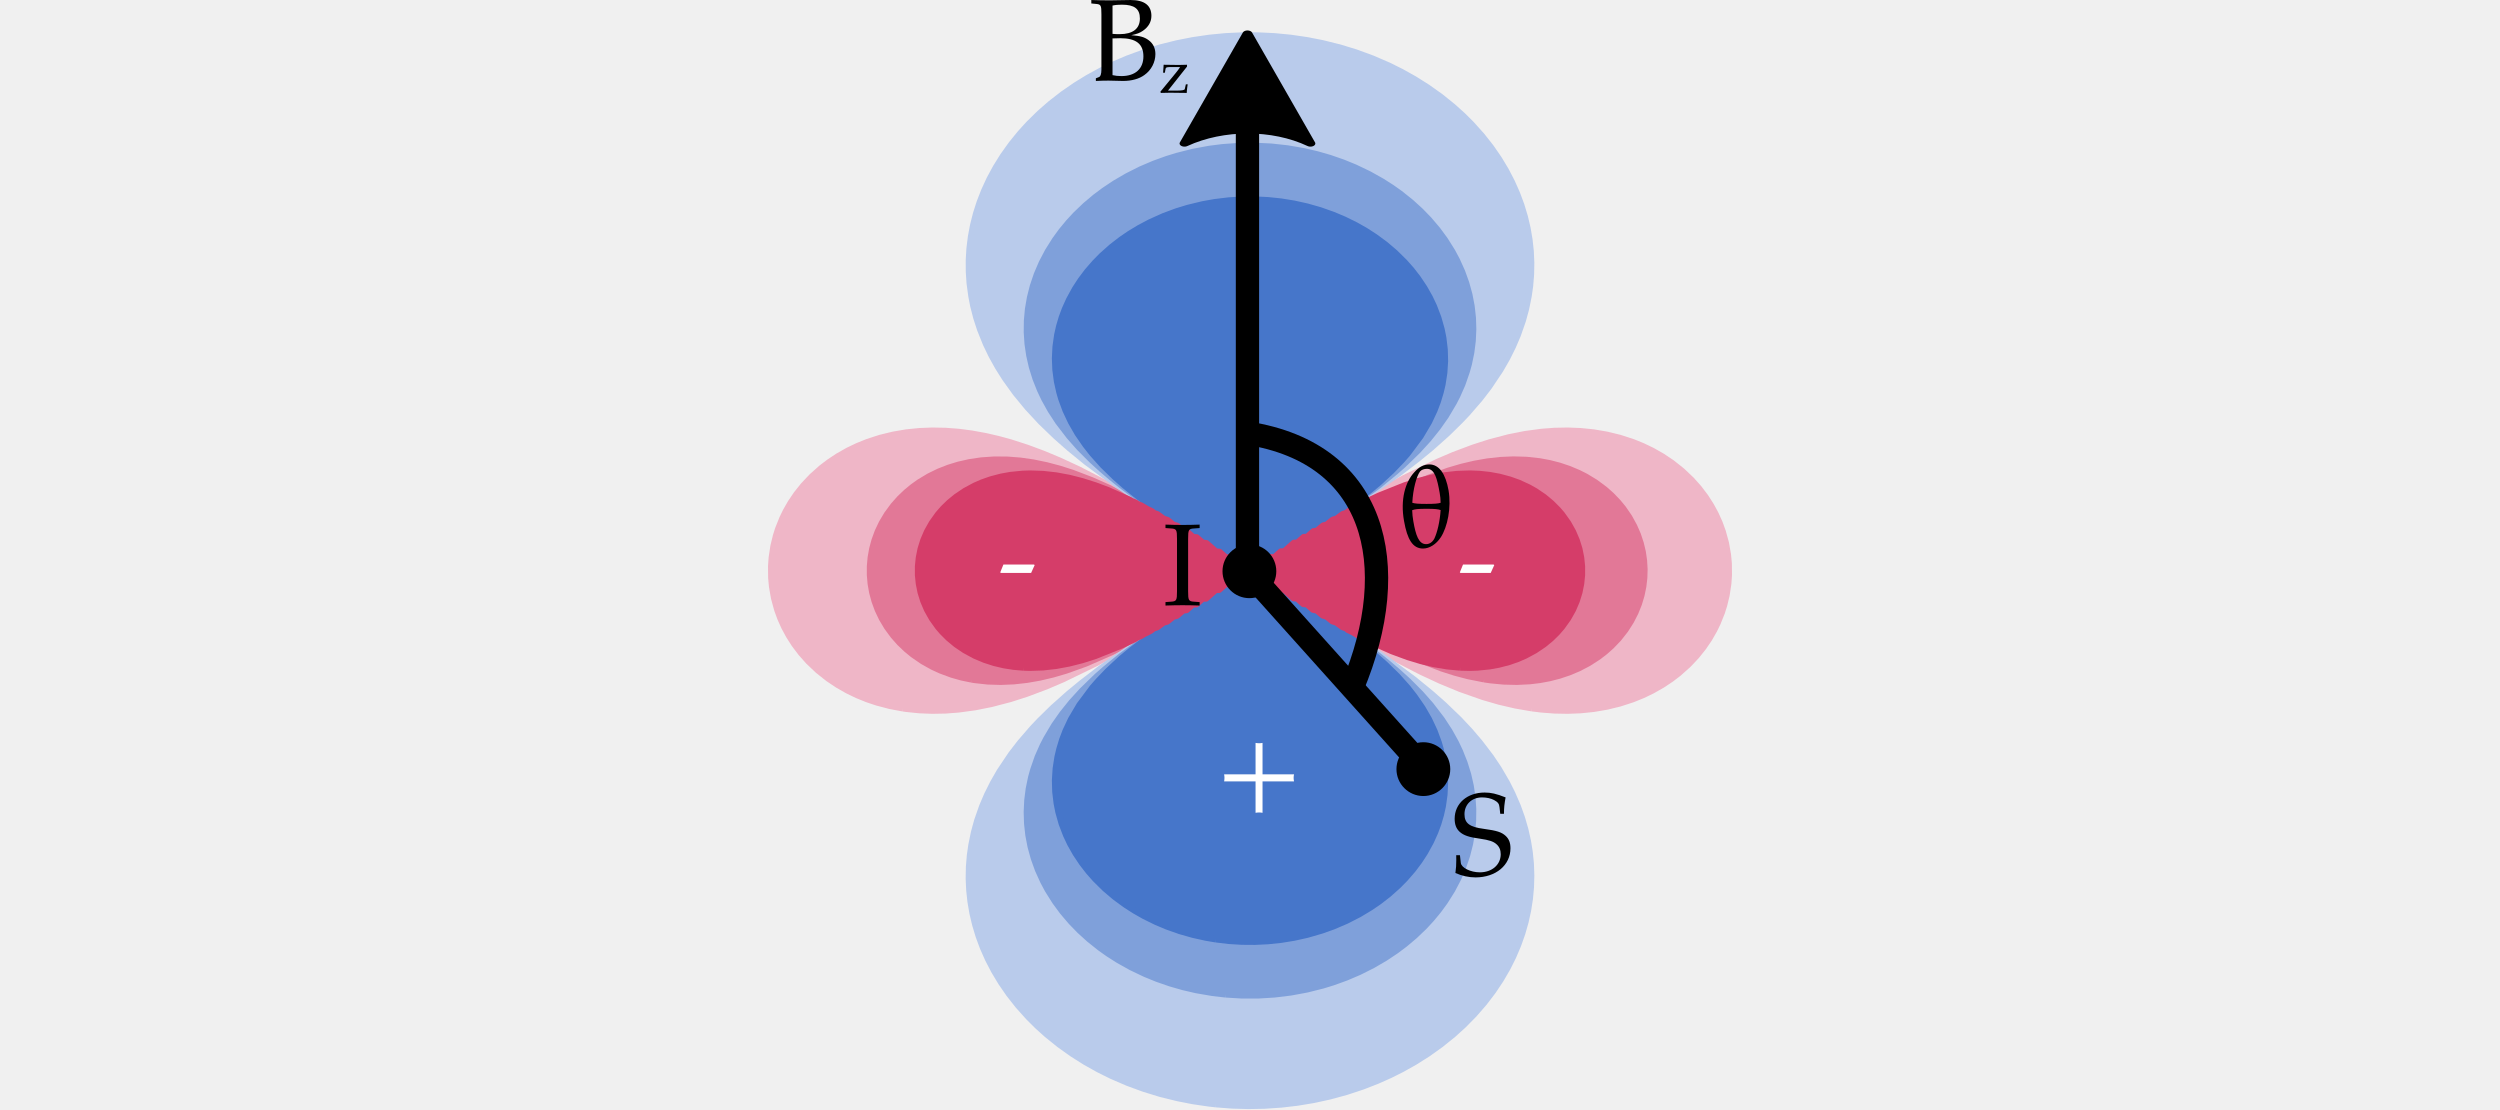
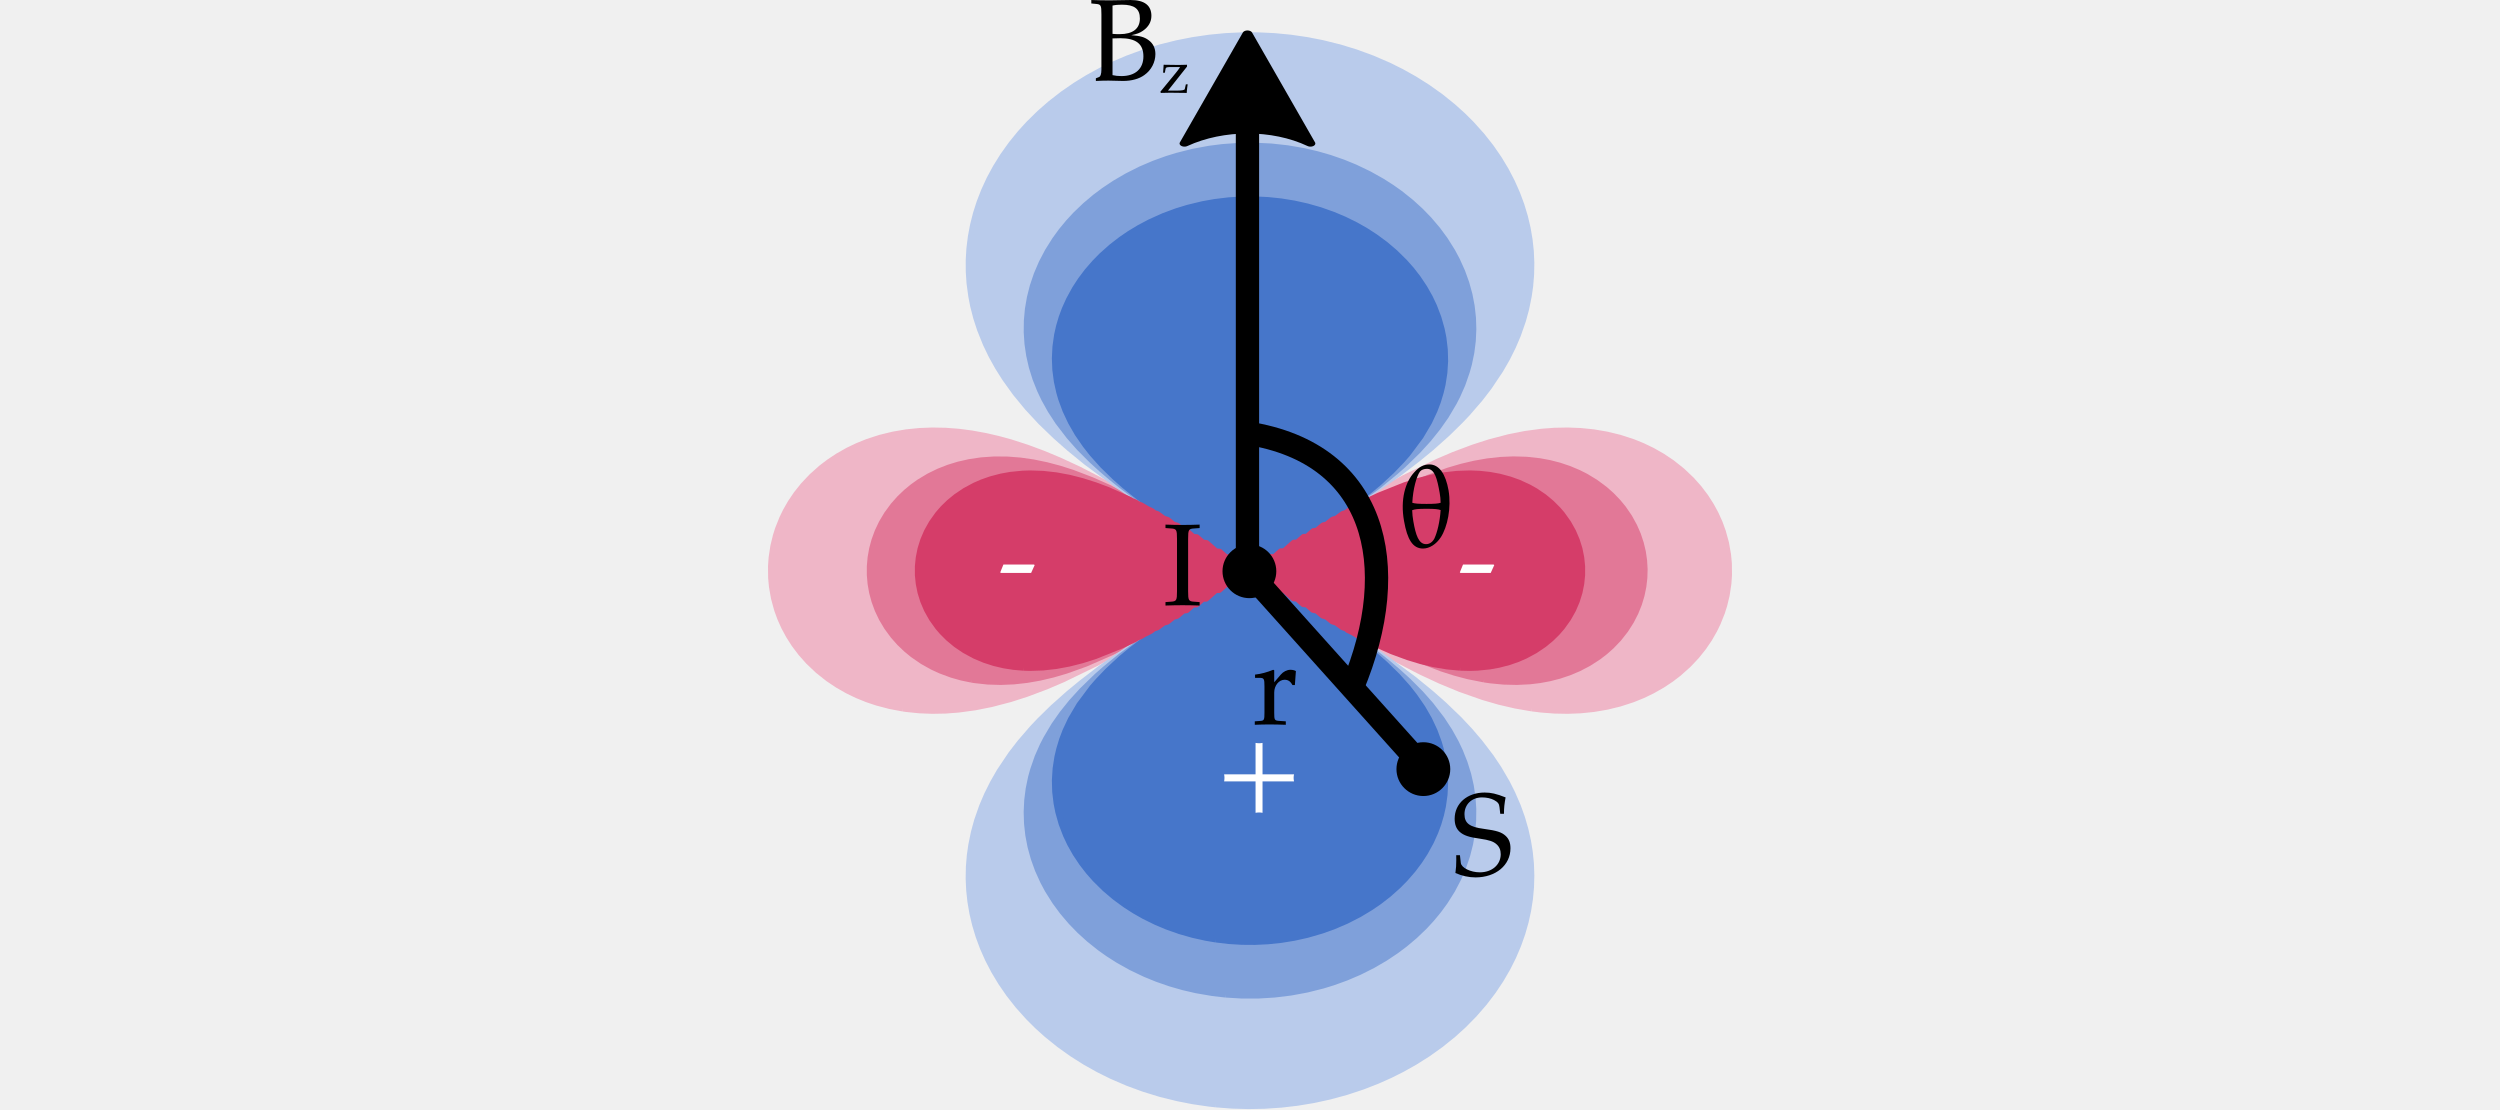
<svg xmlns="http://www.w3.org/2000/svg" width="162.761mm" height="72.206mm" viewBox="0 0 576.711 255.849" id="svg9015" version="1.1">
  <defs id="defs9017">
    <clipPath id="p2e5fde638b-9">
      <rect height="316.8" width="357.12" x="72" y="39.6" id="rect528-0" />
    </clipPath>
    <clipPath id="clipPath8932">
      <rect height="316.8" width="357.12" x="72" y="39.6" id="rect8934" />
    </clipPath>
    <clipPath id="clipPath8936">
      <rect height="316.8" width="357.12" x="72" y="39.6" id="rect8938" />
    </clipPath>
    <clipPath id="clipPath8940">
      <rect height="316.8" width="357.12" x="72" y="39.6" id="rect8942" />
    </clipPath>
    <clipPath id="clipPath8944">
      <rect height="316.8" width="357.12" x="72" y="39.6" id="rect8946" />
    </clipPath>
    <clipPath id="clipPath8948">
      <rect height="316.8" width="357.12" x="72" y="39.6" id="rect8950" />
    </clipPath>
    <clipPath id="clipPath8952">
      <rect height="316.8" width="357.12" x="72" y="39.6" id="rect8954" />
    </clipPath>
    <clipPath id="clipPath8956">
      <rect height="316.8" width="357.12" x="72" y="39.6" id="rect8958" />
    </clipPath>
    <clipPath id="clipPath8960">
      <rect height="316.8" width="357.12" x="72" y="39.6" id="rect8962" />
    </clipPath>
    <clipPath id="clipPath8964">
      <rect height="316.8" width="357.12" x="72" y="39.6" id="rect8966" />
    </clipPath>
    <clipPath id="clipPath8968">
      <rect height="316.8" width="357.12" x="72" y="39.6" id="rect8970" />
    </clipPath>
  </defs>
  <g id="layer1" transform="translate(-56.7492,-27.8251)">
    <g id="patch_2-4" style="stroke-linecap:butt;stroke-linejoin:round" transform="matrix(0.8396658,0,0,0.8396658,118.7266,3.356704)" />
    <g transform="matrix(0.8396658,0,0,0.8396658,134.7181,-6.784295)" id="LineCollection_3-2" style="fill:#efb6c7;fill-opacity:1;stroke-linecap:butt;stroke-linejoin:round">
      <path clip-path="url(#p2e5fde638b-9)" d="m 155.238,235.818 -3.58,-0.673 -3.58,-0.943 -2.685,-0.902 -2.685,-1.087 -2.685,-1.293 -2.736,-1.558 -2.634,-1.769 -2.771,-2.201 -2.6,-2.469 -2.041,-2.294 -1.802,-2.382 -1.527,-2.387 -1.285,-2.377 -1.067,-2.382 -0.867,-2.382 -0.867,-3.176 -0.555,-3.176 -0.221,-2.382 -0.037,-3.176 0.166,-2.382 0.48,-3.176 0.673,-2.768 0.629,-1.996 1.161,-2.889 0.911,-1.875 1.36,-2.382 1.614,-2.382 1.902,-2.382 2.268,-2.401 2.648,-2.362 2.076,-1.588 2.437,-1.619 2.743,-1.557 2.627,-1.263 2.774,-1.119 3.491,-1.133 3.58,-0.873 3.581,-0.609 3.58,-0.367 3.58,-0.141 3.58,0.07 3.58,0.27 3.58,0.463 3.995,0.732 3.423,0.794 3.323,0.909 4.558,1.473 4.392,1.634 4.475,1.869 5.371,2.491 8.055,4.161 3.58,1.981 8.95,5.223 1.79,1.144 1.791,1.029 1.834,1.111 1.186,0.794 0.56,0.496 1.79,0.794 1.79,1.588 0.895,0 1.79,1.588 0.895,0 2.685,2.382 0.895,0 1.79,1.588 0.895,0 2.685,2.382 0.895,0 1.231,1.092 0,0.794 -1.231,1.092 -0.895,0 -2.685,2.382 -0.895,0 -1.79,1.588 -0.895,0 -2.685,2.382 -0.895,0 -1.79,1.588 -0.895,0 -1.79,1.588 -0.895,0.286 -0.237,0.21 -0.658,0.298 -0.895,0.794 -6.266,3.78 -10.792,6.244 -5.318,2.867 -8.951,4.344 -4.475,1.915 -5.37,2.02 -4.475,1.442 -5.37,1.408 -4.476,0.884 -4.475,0.606 -3.58,0.27 -3.58,0.07 -3.58,-0.141 -3.58,-0.367 -0.896,-0.129 0,0" style="fill:#efb6c7;fill-opacity:1;stroke:#efb6c7;stroke-width:1.75;stroke-linecap:butt;stroke-linejoin:round" id="path355-9" />
      <path clip-path="url(#p2e5fde638b-9)" d="m 327.981,235.785 -4.475,-0.775 -4.476,-1.043 -4.475,-1.298 -6.265,-2.206 -5.37,-2.222 -5.371,-2.491 -8.055,-4.161 -3.58,-1.981 -8.95,-5.223 -1.79,-1.144 -1.791,-1.029 -1.834,-1.111 -1.186,-0.794 -0.56,-0.496 -1.79,-0.794 -1.79,-1.588 -0.895,0 -1.79,-1.588 -0.895,0 -2.685,-2.382 -0.895,0 -1.79,-1.588 -0.895,0 -2.685,-2.382 -0.895,0 -1.231,-1.092 0,-0.794 1.231,-1.092 0.895,0 2.685,-2.382 0.895,0 1.79,-1.588 0.895,0 2.685,-2.382 0.895,0 1.79,-1.588 0.895,0 1.79,-1.588 0.895,-0.286 0.237,-0.21 0.658,-0.298 0.895,-0.794 6.266,-3.78 10.792,-6.244 5.318,-2.867 8.951,-4.344 4.475,-1.915 5.37,-2.02 4.475,-1.442 5.37,-1.408 4.476,-0.884 4.475,-0.606 3.58,-0.27 3.58,-0.07 3.58,0.141 3.58,0.367 3.581,0.609 3.58,0.873 3.58,1.165 2.685,1.087 2.685,1.293 2.736,1.558 2.634,1.769 2.771,2.201 2.6,2.469 2.041,2.294 1.802,2.382 1.527,2.387 1.285,2.377 1.067,2.382 0.867,2.382 0.867,3.176 0.555,3.176 0.221,2.382 0.037,3.176 -0.166,2.382 -0.48,3.176 -0.673,2.768 -0.629,1.996 -1.161,2.889 -0.911,1.875 -1.36,2.382 -1.614,2.382 -1.902,2.382 -2.268,2.401 -2.648,2.362 -2.076,1.588 -2.437,1.619 -2.743,1.557 -2.627,1.263 -2.774,1.119 -3.491,1.133 -3.58,0.873 -3.581,0.609 -3.58,0.367 -3.58,0.141 -3.58,-0.07 -3.58,-0.27 -2.685,-0.33 0,0" style="fill:#efb6c7;fill-opacity:1;stroke:#efb6c7;stroke-width:1.75;stroke-linecap:butt;stroke-linejoin:round" id="path357-4" />
    </g>
    <g transform="matrix(0.8396658,0,0,0.8396658,134.7181,-6.784295)" id="LineCollection_2-0" style="fill:#e27897;fill-opacity:1;stroke-linecap:butt;stroke-linejoin:round">
      <path clip-path="url(#p2e5fde638b-9)" d="m 310.975,227.834 -4.475,-0.89 -3.58,-0.947 -3.58,-1.145 -5.371,-2.055 -4.475,-1.987 -9.569,-4.945 -1.419,-0.794 -5.444,-3.176 -0.574,-0.509 -1.79,-0.881 -0.895,-0.794 -0.438,-0.198 -0.457,-0.405 -0.895,-0.191 -1.79,-1.588 -0.895,0 -1.79,-1.588 -0.895,0 -2.685,-2.382 -0.895,0 -1.79,-1.588 -0.895,0 -2.685,-2.382 -0.895,0 -1.119,-0.992 0,-0.794 1.119,-0.992 0.895,0 2.685,-2.382 0.895,0 1.79,-1.588 0.895,0 2.685,-2.382 0.895,0 1.79,-1.588 0.895,0 1.79,-1.588 0.895,-0.191 0.457,-0.405 0.438,-0.198 0.895,-0.794 1.79,-0.881 0.895,-0.72 1.791,-0.951 0.895,-0.638 1.79,-1.005 5.37,-2.974 5.37,-2.712 7.16,-3.139 5.371,-1.921 3.58,-1.051 3.58,-0.846 3.58,-0.629 3.58,-0.398 3.58,-0.153 3.581,0.109 3.58,0.393 2.685,0.498 2.685,0.688 2.685,0.898 2.685,1.133 1.969,0.999 2.615,1.588 2.576,1.917 1.791,1.587 1.79,1.857 1.47,1.785 1.633,2.382 1.372,2.503 0.986,2.261 0.804,2.419 0.559,2.345 0.345,2.382 0.141,2.382 -0.07,2.382 -0.277,2.382 -0.492,2.382 -0.716,2.382 -0.958,2.382 -1.226,2.382 -1.519,2.382 -1.875,2.382 -1.967,2.054 -1.791,1.587 -1.79,1.371 -2.685,1.728 -2.685,1.405 -2.685,1.133 -2.685,0.898 -2.685,0.688 -2.685,0.498 -2.685,0.323 -3.581,0.177 -3.58,-0.089 -3.58,-0.338 -1.79,-0.26 0,0" style="fill:#e27897;fill-opacity:1;stroke:#e27897;stroke-width:1.75;stroke-linecap:butt;stroke-linejoin:round" id="path352-3" transform="translate(3.94155,0)" />
      <path clip-path="url(#p2e5fde638b-9)" d="m 174.034,227.875 -2.685,-0.559 -2.685,-0.756 -3.157,-1.168 -2.213,-1.024 -2.685,-1.505 -2.685,-1.853 -1.79,-1.474 -1.791,-1.713 -1.739,-1.958 -1.75,-2.382 -1.42,-2.382 -1.13,-2.382 -0.875,-2.382 -0.641,-2.382 -0.418,-2.382 -0.208,-2.382 0,-2.382 0.208,-2.382 0.418,-2.382 0.641,-2.382 0.875,-2.382 1.13,-2.382 1.42,-2.382 1.75,-2.382 1.739,-1.958 1.791,-1.713 1.79,-1.474 1.79,-1.278 2.685,-1.613 2.685,-1.309 2.685,-1.051 2.685,-0.825 3.033,-0.688 3.232,-0.481 3.581,-0.247 3.58,0.024 3.58,0.277 3.58,0.517 3.58,0.74 3.58,0.947 3.58,1.145 5.371,2.055 4.475,1.987 9.569,4.945 1.419,0.794 5.444,3.176 0.574,0.509 1.79,0.881 0.895,0.794 0.438,0.198 0.457,0.405 0.895,0.191 1.79,1.588 0.895,0 1.79,1.588 0.895,0 2.685,2.382 0.895,0 1.79,1.588 0.895,0 2.685,2.382 0.895,0 1.119,0.992 0,0.794 -1.119,0.992 -0.895,0 -2.685,2.382 -0.895,0 -1.79,1.588 -0.895,0 -2.685,2.382 -0.895,0 -1.79,1.588 -0.895,0 -1.79,1.588 -0.895,0.191 -0.457,0.405 -0.438,0.198 -0.895,0.794 -1.79,0.881 -0.895,0.72 -1.791,0.951 -0.895,0.638 -1.79,1.005 -5.37,2.974 -5.37,2.712 -7.16,3.139 -5.371,1.921 -3.58,1.051 -3.58,0.846 -3.58,0.629 -3.58,0.398 -3.58,0.153 -3.581,-0.109 -3.58,-0.393 -0.895,-0.146 0,0" style="fill:#e27897;fill-opacity:1;stroke:#e27897;stroke-width:1.75;stroke-linecap:butt;stroke-linejoin:round" id="path350-5" />
    </g>
    <g transform="matrix(0.8396658,0,0,0.8396658,134.7181,-6.784295)" id="LineCollection_4-0" style="stroke-linecap:butt;stroke-linejoin:round" />
    <g transform="matrix(0.8396658,0,0,0.8396658,134.7181,-6.784295)" id="LineCollection_5-7" style="stroke-linecap:butt;stroke-linejoin:round">
      <path clip-path="url(#p2e5fde638b-9)" d="m 241.162,344.572 4.475,0.346 4.475,0.128 4.476,-0.085 4.475,-0.302 4.475,-0.519 4.475,-0.744 4.475,-0.975 4.476,-1.219 4.475,-1.476 4.081,-1.588 3.56,-1.588 3.172,-1.588 3.507,-1.963 3.581,-2.259 3.58,-2.551 3.417,-2.754 2.848,-2.576 2.936,-2.982 2.757,-3.176 2.421,-3.176 2.121,-3.176 1.845,-3.176 1.59,-3.176 1.351,-3.176 1.124,-3.176 0.907,-3.176 0.697,-3.176 0.493,-3.176 0.289,-3.176 0.089,-3.176 -0.108,-3.176 -0.309,-3.175 -0.512,-3.176 -0.718,-3.176 -0.924,-3.176 -1.136,-3.176 -1.487,-3.435 -1.459,-2.917 -2.316,-3.97 -2.126,-3.176 -3.05,-4 -2.686,-3.146 -2.976,-3.176 -4.183,-4.025 -3.58,-3.156 -4.821,-3.935 -8.605,-6.357 -8.145,-5.552 -8.525,-5.558 -0.336,-0.298 -1.105,-0.496 -0.685,-0.298 -1.79,-1.588 -0.895,0 -1.79,-1.588 -0.895,0 -2.685,-2.382 -0.895,0 -1.79,-1.588 -0.895,0 -2.685,-2.382 -0.895,0 -1.455,-1.29 0,-0.794 1.455,-1.29 0.895,0 2.685,-2.382 0.895,0 1.79,-1.588 0.895,0 2.685,-2.382 0.895,0 1.79,-1.588 0.895,0 1.79,-1.588 1.79,-0.794 0.895,-0.794 3.125,-1.886 0.455,-0.368 1.978,-1.22 15.028,-10.368 5.37,-4.123 3.625,-2.976 4.456,-3.97 3.555,-3.487 1.968,-2.071 3.428,-3.97 2.451,-3.176 3.193,-4.764 1.822,-3.176 1.585,-3.176 1.361,-3.176 1.388,-3.97 0.872,-3.176 0.728,-3.565 0.398,-2.787 0.259,-3.175 0.059,-3.176 -0.139,-3.176 -0.341,-3.176 -0.542,-3.176 -0.749,-3.176 -0.96,-3.176 -1.18,-3.176 -1.411,-3.176 -1.66,-3.188 -1.904,-3.164 -2.192,-3.176 -2.502,-3.176 -2.848,-3.176 -2.393,-2.382 -2.644,-2.382 -3.417,-2.754 -3.58,-2.551 -3.581,-2.26 -3.58,-2.002 -3.58,-1.778 -4.475,-1.931 -4.475,-1.639 -4.475,-1.371 -4.771,-1.182 -4.18,-0.817 -4.475,-0.654 -4.475,-0.433 -4.475,-0.215 -4.476,0 -4.475,0.215 -4.475,0.433 -4.605,0.677 -4.345,0.858 -4.476,1.118 -4.475,1.371 -4.475,1.639 -3.58,1.521 -3.58,1.722 -3.833,2.093 -3.328,2.044 -3.58,2.474 -3.369,2.627 -2.896,2.529 -3.084,3.029 -2.286,2.516 -2.468,3.042 -2.267,3.176 -1.98,3.176 -1.716,3.176 -1.468,3.176 -1.238,3.176 -1.015,3.176 -0.801,3.176 -0.592,3.176 -0.392,3.176 -0.189,3.176 0.01,3.176 0.208,3.175 0.482,3.581 0.541,2.771 0.82,3.176 1.031,3.176 1.594,3.97 1.531,3.176 1.763,3.176 2.001,3.176 2.857,3.97 3.266,3.97 3.684,3.97 4.183,4.025 3.58,3.156 4.821,3.935 8.605,6.357 8.145,5.552 8.525,5.558 0.336,0.298 1.105,0.496 0.685,0.298 1.79,1.588 0.895,0 1.79,1.588 0.895,0 2.685,2.382 0.895,0 1.79,1.588 0.895,0 2.685,2.382 0.895,0 1.455,1.29 0,0.794 -1.455,1.29 -0.895,0 -2.685,2.382 -0.895,0 -1.79,1.588 -0.895,0 -2.685,2.382 -0.895,0 -1.79,1.588 -0.895,0 -1.79,1.588 -1.79,0.794 -0.895,0.794 -3.125,1.886 -0.455,0.368 -1.978,1.22 -15.028,10.368 -5.37,4.123 -3.625,2.976 -4.456,3.97 -3.555,3.487 -1.968,2.071 -3.428,3.97 -2.451,3.176 -3.193,4.764 -1.822,3.176 -1.585,3.176 -1.361,3.176 -1.388,3.97 -0.872,3.176 -0.728,3.565 -0.398,2.787 -0.259,3.175 -0.059,3.176 0.139,3.176 0.341,3.176 0.542,3.176 0.749,3.176 0.96,3.176 1.18,3.176 1.411,3.176 1.66,3.188 1.904,3.164 2.192,3.176 2.502,3.176 2.848,3.176 2.393,2.382 2.644,2.382 3.417,2.754 3.58,2.551 3.581,2.259 3.58,2.003 3.58,1.777 4.475,1.931 4.475,1.639 4.475,1.372 4.771,1.181 4.18,0.817 4.475,0.654 1.79,0.199 0,0" style="fill:#b9cbeb;fill-opacity:1;stroke:#b9cbeb;stroke-width:1.75;stroke-linecap:butt;stroke-linejoin:round" id="path365-5" />
    </g>
    <g transform="matrix(0.8396658,0,0,0.8396658,134.7181,-6.784295)" id="LineCollection_6-0" style="stroke-linecap:butt;stroke-linejoin:round">
      <path clip-path="url(#p2e5fde638b-9)" d="m 243.847,314.406 4.475,0.273 4.476,0 4.475,-0.273 4.475,-0.544 4.475,-0.831 4.342,-1.094 2.818,-0.866 3.581,-1.295 3.58,-1.53 3.72,-1.867 3.44,-2.004 2.942,-1.966 2.428,-1.818 2.685,-2.259 2.686,-2.57 1.929,-2.087 1.966,-2.382 1.737,-2.382 1.998,-3.176 1.665,-3.176 1.36,-3.176 1.076,-3.175 0.805,-3.176 0.547,-3.176 0.288,-3.176 0.038,-3.176 -0.211,-3.176 -0.466,-3.176 -0.723,-3.176 -0.988,-3.176 -1.264,-3.176 -1.128,-2.382 -1.766,-3.176 -2.071,-3.176 -3.046,-3.97 -2.804,-3.176 -3.418,-3.416 -2.685,-2.446 -2.685,-2.281 -2.713,-2.178 -5.342,-3.976 -4.598,-3.17 -0.772,-0.431 -0.896,-0.647 -0.895,-0.67 -1.79,-0.936 -1.79,-1.485 -0.895,-0.206 -0.438,-0.389 -0.457,-0.199 -1.79,-1.588 -0.895,0 -1.79,-1.588 -0.895,0 -2.685,-2.382 -0.895,0 -1.79,-1.588 -0.895,0 -2.685,-2.382 -0.895,0 -1.567,-1.389 0,-0.794 1.567,-1.389 0.895,0 2.685,-2.382 0.895,0 1.79,-1.588 0.895,0 2.685,-2.382 0.895,0 1.79,-1.588 0.895,0 1.79,-1.588 0.457,-0.199 0.438,-0.389 0.895,-0.206 1.79,-1.485 0.895,-0.442 1.159,-0.654 1.527,-1.157 1.992,-1.225 8.748,-6.376 4.475,-3.659 2.145,-1.874 4.12,-4.001 2.871,-3.145 2.552,-3.176 2.235,-3.176 2.188,-3.69 0.965,-1.868 1.405,-3.176 1.21,-3.483 0.579,-2.075 0.659,-3.176 0.401,-3.176 0.148,-3.176 -0.099,-3.176 -0.352,-3.176 -0.61,-3.176 -0.872,-3.176 -1.145,-3.175 -1.437,-3.176 -1.277,-2.382 -1.998,-3.176 -2.052,-2.785 -2.361,-2.773 -2.315,-2.382 -2.622,-2.382 -2.989,-2.382 -2.244,-1.593 -2.685,-1.717 -3.58,-2.006 -3.833,-1.831 -3.327,-1.36 -3.581,-1.24 -3.58,-1.029 -3.58,-0.83 -4.475,-0.773 -4.475,-0.49 -4.475,-0.217 -4.476,0.054 -4.475,0.328 -3.58,0.457 -4.475,0.831 -4.342,1.094 -2.818,0.866 -3.581,1.295 -3.58,1.53 -3.72,1.867 -3.44,2.004 -2.942,1.966 -2.428,1.818 -2.685,2.259 -2.686,2.57 -1.929,2.087 -1.966,2.382 -1.737,2.382 -1.998,3.176 -1.665,3.176 -1.36,3.176 -1.076,3.175 -0.805,3.176 -0.547,3.176 -0.288,3.176 -0.038,3.176 0.211,3.176 0.466,3.176 0.723,3.176 0.988,3.176 1.264,3.176 1.128,2.382 1.766,3.176 2.071,3.176 3.046,3.97 2.804,3.176 3.418,3.416 2.685,2.446 2.685,2.281 2.713,2.178 5.342,3.976 4.598,3.17 0.772,0.431 0.896,0.647 0.895,0.67 1.79,0.936 1.79,1.485 0.895,0.206 0.438,0.389 0.457,0.199 1.79,1.588 0.895,0 1.79,1.588 0.895,0 2.685,2.382 0.895,0 1.79,1.588 0.895,0 2.685,2.382 0.895,0 1.567,1.389 0,0.794 -1.567,1.389 -0.895,0 -2.685,2.382 -0.895,0 -1.79,1.588 -0.895,0 -2.685,2.382 -0.895,0 -1.79,1.588 -0.895,0 -1.79,1.588 -0.457,0.199 -0.438,0.389 -0.895,0.206 -1.79,1.485 -0.895,0.442 -1.159,0.654 -1.527,1.157 -1.992,1.225 -8.748,6.376 -4.475,3.659 -2.145,1.874 -4.12,4.001 -2.871,3.145 -2.552,3.176 -2.235,3.176 -2.188,3.69 -0.965,1.868 -1.405,3.176 -1.21,3.483 -0.579,2.075 -0.659,3.176 -0.401,3.176 -0.148,3.176 0.099,3.176 0.352,3.176 0.61,3.176 0.872,3.176 1.145,3.175 1.437,3.176 1.277,2.382 1.998,3.176 2.052,2.785 2.361,2.773 2.315,2.382 2.622,2.382 2.989,2.382 2.244,1.593 2.685,1.717 3.58,2.005 3.833,1.831 3.327,1.36 3.581,1.241 3.58,1.029 3.58,0.83 4.475,0.772 3.58,0.413 0,0" style="fill:#7fa0da;fill-opacity:1;stroke:#7fa0da;stroke-width:1.75;stroke-linecap:butt;stroke-linejoin:round" id="path368-5" />
    </g>
    <g transform="matrix(0.8396658,0,0,0.8396658,134.7181,-6.784295)" id="LineCollection_7-8" style="stroke-linecap:butt;stroke-linejoin:round">
      <path clip-path="url(#p2e5fde638b-9)" d="m 241.162,299.269 3.58,0.428 3.58,0.221 3.581,0.025 3.58,-0.172 3.58,-0.375 3.58,-0.579 3.58,-0.793 4.042,-1.173 3.118,-1.11 3.581,-1.529 3.58,-1.828 3.132,-1.885 2.318,-1.588 2.605,-2.016 2.685,-2.394 1.909,-1.942 2.064,-2.382 1.794,-2.382 1.551,-2.381 1.633,-2.977 1.165,-2.581 0.88,-2.382 0.7,-2.382 0.533,-2.382 0.447,-3.176 0.161,-3.176 -0.129,-3.176 -0.417,-3.176 -0.655,-2.94 -0.524,-1.824 -1.173,-3.176 -1.487,-3.176 -1.829,-3.176 -2.189,-3.176 -1.878,-2.382 -2.84,-3.176 -3.296,-3.217 -2.685,-2.375 -2.899,-2.347 -2.471,-1.903 -1.79,-1.349 -1.79,-1.061 -1.548,-1.245 -0.243,-0.142 -0.895,-0.706 -0.895,-0.273 -0.526,-0.467 -0.369,-0.151 -1.79,-1.536 -0.895,-0.104 -2.685,-2.278 -0.895,0 -1.79,-1.588 -0.895,0 -2.685,-2.382 -0.895,0 -1.79,-1.588 -0.895,0 -2.685,-2.382 -0.895,0 -1.679,-1.489 0,-0.794 1.679,-1.489 1.007,-0.099 2.573,-2.283 1.007,-0.099 1.678,-1.489 1.007,-0.099 2.573,-2.283 1.007,-0.099 1.678,-1.489 1.007,-0.099 2.573,-2.179 1.007,-0.203 1.678,-1.437 0.369,-0.151 0.526,-0.467 0.984,-0.327 2.597,-2.039 0.895,-0.545 1.012,-0.592 5.253,-4.06 2.758,-2.292 3.507,-3.251 2.685,-2.796 1.661,-1.892 3.553,-4.764 2.343,-3.97 1.487,-3.176 0.907,-2.382 0.79,-2.618 0.506,-2.146 0.488,-3.176 0.202,-3.176 -0.088,-3.176 -0.377,-3.176 -0.474,-2.382 -0.897,-3.176 -1.215,-3.176 -1.129,-2.382 -1.491,-2.64 -1.791,-2.679 -1.79,-2.307 -1.79,-2.029 -2.685,-2.652 -2.685,-2.28 -2.836,-2.086 -2.534,-1.637 -2.709,-1.539 -3.228,-1.588 -3.014,-1.272 -3.58,-1.262 -3.58,-1.021 -3.58,-0.794 -3.58,-0.579 -3.58,-0.375 -3.58,-0.172 -3.581,0.024 -3.58,0.222 -3.812,0.464 -3.348,0.594 -4.097,0.994 -3.063,0.934 -3.58,1.327 -3.797,1.709 -2.989,1.588 -2.612,1.588 -2.318,1.588 -2.605,2.016 -2.685,2.394 -1.909,1.942 -2.064,2.382 -1.794,2.382 -1.551,2.381 -1.633,2.977 -1.165,2.581 -0.88,2.382 -0.7,2.382 -0.533,2.382 -0.447,3.176 -0.161,3.176 0.129,3.176 0.417,3.176 0.655,2.94 0.524,1.824 1.173,3.176 1.487,3.176 1.829,3.176 2.189,3.176 1.878,2.382 2.84,3.176 3.296,3.217 2.685,2.375 2.899,2.347 2.471,1.903 1.79,1.349 1.79,1.061 1.548,1.245 0.243,0.142 0.895,0.706 0.895,0.273 0.526,0.467 0.369,0.151 1.79,1.536 0.895,0.104 2.685,2.278 0.895,0 1.79,1.588 0.895,0 2.685,2.382 0.895,0 1.79,1.588 0.895,0 2.685,2.382 0.895,0 1.679,1.489 0,0.794 -1.679,1.489 -1.007,0.099 -2.573,2.283 -1.007,0.099 -1.678,1.489 -1.007,0.099 -2.573,2.283 -1.007,0.099 -1.678,1.489 -1.007,0.099 -2.573,2.179 -1.007,0.203 -1.678,1.437 -0.369,0.151 -0.526,0.467 -0.984,0.327 -2.597,2.039 -0.895,0.545 -1.012,0.592 -5.253,4.06 -2.758,2.292 -3.507,3.251 -2.685,2.796 -1.661,1.892 -3.553,4.764 -2.343,3.97 -1.487,3.176 -0.907,2.382 -0.79,2.618 -0.506,2.146 -0.488,3.176 -0.202,3.176 0.088,3.176 0.377,3.176 0.474,2.382 0.897,3.176 1.215,3.176 1.129,2.382 1.491,2.64 1.791,2.679 1.79,2.307 1.79,2.029 2.685,2.652 2.685,2.28 2.836,2.086 2.534,1.637 2.709,1.539 3.228,1.588 3.014,1.272 3.58,1.262 3.58,1.021 3.58,0.793 2.685,0.452 0,0" style="fill:#4676ca;fill-opacity:1;stroke:#4676ca;stroke-width:1.75;stroke-linecap:butt;stroke-linejoin:round;stroke-miterlimit:4;stroke-dasharray:none" id="path371-8" />
    </g>
    <g transform="matrix(0.8396658,0,0,0.8396658,134.7181,-6.784295)" id="LineCollection_1-9" style="fill:#d53d69;fill-opacity:1;stroke-linecap:butt;stroke-linejoin:round">
      <path clip-path="url(#p2e5fde638b-9)" d="m 188.355,224.612 -2.685,-0.226 -2.685,-0.421 -2.685,-0.632 -2.686,-0.867 -2.685,-1.135 -2.763,-1.496 -2.343,-1.588 -2.054,-1.704 -1.79,-1.79 -1.093,-1.27 -1.702,-2.382 -1.338,-2.382 -1.019,-2.382 -0.742,-2.382 -0.48,-2.382 -0.241,-2.382 0,-2.382 0.241,-2.382 0.48,-2.382 0.742,-2.382 1.019,-2.382 1.338,-2.382 1.702,-2.382 1.381,-1.588 1.627,-1.588 1.929,-1.588 2.421,-1.635 2.685,-1.449 2.034,-0.886 2.442,-0.854 2.808,-0.734 2.562,-0.463 3.348,-0.33 2.022,-0.066 3.58,0.123 3.58,0.402 3.58,0.666 3.581,0.911 3.58,1.142 3.58,1.34 5.889,2.627 0.376,0.247 1.241,0.547 0.549,0.365 1.022,0.429 1.663,0.993 1.265,0.595 0.525,0.466 0.98,0.328 1.706,1.258 1.055,0.33 1.63,1.298 1.007,0.29 1.678,1.394 1.007,0.194 1.678,1.489 1.007,0.099 1.678,1.489 1.007,0.099 2.573,2.283 1.007,0.099 1.678,1.489 1.007,0.099 2.573,2.283 1.007,0.099 0.895,0.794 0,0.794 -1.007,0.893 -0.895,0 -2.685,2.382 -0.895,0 -1.79,1.588 -0.895,0 -2.685,2.382 -0.895,0 -1.79,1.588 -0.895,0 -1.79,1.588 -0.895,0.095 -1.79,1.493 -0.895,0.191 -1.63,1.298 -0.16,0.106 -0.895,0.224 -0.896,0.648 -0.895,0.664 -0.895,0.274 -0.895,0.678 -1.118,0.582 -0.672,0.31 -0.895,0.557 -0.895,0.356 -0.895,0.553 -1.271,0.606 -2.309,1.095 -7.169,2.875 -3.571,1.139 -3.581,0.911 -3.58,0.666 -3.58,0.402 -3.58,0.123 -1.79,-0.052 0,0" style="fill:#d53d69;fill-opacity:1;stroke:#d53d69;stroke-width:1.75;stroke-linecap:butt;stroke-linejoin:round" id="path345-8" />
      <path clip-path="url(#p2e5fde638b-9)" d="m 308.29,224.599 -3.58,-0.334 -3.58,-0.604 -3.581,-0.851 -3.58,-1.081 -4.475,-1.649 -5.889,-2.627 -0.376,-0.247 -1.241,-0.547 -0.549,-0.365 -1.022,-0.429 -1.663,-0.993 -1.265,-0.595 -0.525,-0.466 -0.98,-0.328 -1.706,-1.258 -1.055,-0.33 -1.63,-1.298 -1.007,-0.29 -1.678,-1.394 -1.007,-0.194 -1.678,-1.489 -1.007,-0.099 -1.678,-1.489 -1.007,-0.099 -2.573,-2.283 -1.007,-0.099 -1.678,-1.489 -1.007,-0.099 -2.573,-2.283 -1.007,-0.099 -0.895,-0.794 0,-0.794 1.007,-0.893 0.895,0 2.685,-2.382 0.895,0 1.79,-1.588 0.895,0 2.685,-2.382 0.895,0 1.79,-1.588 0.895,0 1.79,-1.588 0.895,-0.095 1.79,-1.493 0.895,-0.191 1.63,-1.298 0.16,-0.106 0.895,-0.224 0.896,-0.648 0.895,-0.664 0.895,-0.274 0.895,-0.678 1.118,-0.582 0.672,-0.31 0.895,-0.557 0.895,-0.356 0.895,-0.553 1.271,-0.606 2.309,-1.095 7.169,-2.875 3.571,-1.139 3.581,-0.911 3.58,-0.666 3.58,-0.402 3.58,-0.123 2.685,0.107 2.685,0.289 2.685,0.49 2.879,0.767 2.492,0.892 2.685,1.233 1.868,1.051 2.343,1.588 2.054,1.704 1.79,1.79 1.093,1.27 1.702,2.382 1.338,2.382 1.019,2.382 0.742,2.382 0.48,2.382 0.241,2.382 0,2.382 -0.241,2.382 -0.48,2.382 -0.742,2.382 -1.019,2.382 -1.338,2.382 -1.702,2.382 -1.381,1.588 -1.627,1.588 -1.929,1.588 -2.421,1.635 -2.685,1.449 -2.034,0.886 -2.442,0.854 -2.808,0.734 -2.562,0.463 -3.348,0.33 -2.022,0.066 -2.685,-0.065 0,0" style="fill:#d53d69;fill-opacity:1;stroke:#d53d69;stroke-width:1.75;stroke-linecap:butt;stroke-linejoin:round" id="path347-1" />
    </g>
    <g id="g8725" transform="matrix(2.99866,0,0,1.31577,751.8655,-262.004)" style="stroke-linecap:butt;stroke-linejoin:round">
      <g id="g8733" transform="matrix(0.338975,0,0,0.4957091,-78.70636,51.50115)" style="stroke-linecap:butt;stroke-linejoin:round">
        <path id="path8731" style="fill:#000000;fill-opacity:1;fill-rule:evenodd;stroke:#000000;stroke-width:2.223;stroke-linecap:butt;stroke-linejoin:round;stroke-opacity:1" d="m -182.85,391.217 14.293,-38.867 14.292,38.867 c -8.438,-6.209 -19.983,-6.174 -28.585,0 z" />
      </g>
    </g>
    <text xml:space="preserve" style="font-style:normal;font-variant:normal;font-weight:normal;font-stretch:normal;font-size:26.869px;line-height:125%;font-family:'TeX Gyre Pagella';-inkscape-font-specification:'TeX Gyre Pagella';letter-spacing:0px;word-spacing:0px;fill:#000000;fill-opacity:1;stroke:none;stroke-width:1px;stroke-linecap:butt;stroke-linejoin:miter;stroke-opacity:1" x="287.037" y="165.767" id="text8801-8-6-2">
      <tspan id="tspan8803-7-2-8" style="font-style:normal;font-variant:normal;font-weight:normal;font-stretch:normal;font-family:'TeX Gyre Pagella';-inkscape-font-specification:'TeX Gyre Pagella';fill:#ffffff;stroke-linecap:butt;stroke-linejoin:round" x="287.037" y="165.767">-</tspan>
    </text>
    <path style="fill:none;fill-rule:evenodd;stroke:#000000;stroke-width:5.374;stroke-linecap:butt;stroke-linejoin:miter;stroke-miterlimit:4;stroke-dasharray:none;stroke-opacity:1" d="m 344.519,160.643 c 0,-113.959 0,-113.959 0,-113.959" id="path5211-8" />
    <path style="fill:none;fill-rule:evenodd;stroke:#000000;stroke-width:5.374;stroke-linecap:butt;stroke-linejoin:miter;stroke-miterlimit:4;stroke-dasharray:none;stroke-opacity:1" d="m 343.839,158.775 c 42.215,47.061 42.215,47.061 42.215,47.061" id="path5211-9" />
    <circle style="opacity:1;fill:#000000;fill-opacity:1;stroke:none;stroke-width:8;stroke-linecap:butt;stroke-linejoin:round;stroke-miterlimit:4;stroke-dasharray:none;stroke-dashoffset:0;stroke-opacity:1" id="path8784" cx="344.967" cy="159.607" r="6.205" />
    <circle style="opacity:1;fill:#000000;fill-opacity:1;stroke:none;stroke-width:8;stroke-linecap:butt;stroke-linejoin:round;stroke-miterlimit:4;stroke-dasharray:none;stroke-dashoffset:0;stroke-opacity:1" id="path8784-7" cx="385.096" cy="205.252" r="6.205" />
    <text xml:space="preserve" style="font-style:normal;font-variant:normal;font-weight:normal;font-stretch:normal;font-size:26.869px;line-height:125%;font-family:'TeX Gyre Pagella';-inkscape-font-specification:'TeX Gyre Pagella';letter-spacing:0px;word-spacing:0px;fill:#000000;fill-opacity:1;stroke:none;stroke-width:1px;stroke-linecap:butt;stroke-linejoin:miter;stroke-opacity:1" x="325.017" y="167.435" id="text8801">
      <tspan id="tspan8803" style="font-style:normal;font-variant:normal;font-weight:normal;font-stretch:normal;font-family:'TeX Gyre Pagella';-inkscape-font-specification:'TeX Gyre Pagella';stroke-linecap:butt;stroke-linejoin:round" x="325.017" y="167.435">I</tspan>
    </text>
    <text xml:space="preserve" style="font-style:normal;font-variant:normal;font-weight:normal;font-stretch:normal;font-size:26.869px;line-height:125%;font-family:'TeX Gyre Pagella';-inkscape-font-specification:'TeX Gyre Pagella';letter-spacing:0px;word-spacing:0px;fill:#000000;fill-opacity:1;stroke:none;stroke-width:1px;stroke-linecap:butt;stroke-linejoin:miter;stroke-opacity:1" x="391.674" y="229.697" id="text8801-8">
      <tspan id="tspan8803-7" style="font-style:normal;font-variant:normal;font-weight:normal;font-stretch:normal;font-family:'TeX Gyre Pagella';-inkscape-font-specification:'TeX Gyre Pagella';stroke-linecap:butt;stroke-linejoin:round" x="391.674" y="229.697">S</tspan>
    </text>
    <path style="fill:none;fill-rule:evenodd;stroke:#000000;stroke-width:5.374;stroke-linecap:butt;stroke-linejoin:miter;stroke-miterlimit:4;stroke-dasharray:none;stroke-opacity:1" d="m 342.913,127.523 c 31.585,3.998 37.525,30.86 25.834,58.762" id="path5211-9-0" />
    <text xml:space="preserve" style="font-style:normal;font-variant:normal;font-weight:normal;font-stretch:normal;font-size:26.869px;line-height:125%;font-family:'TeX Gyre Pagella';-inkscape-font-specification:'TeX Gyre Pagella';letter-spacing:0px;word-spacing:0px;fill:#000000;fill-opacity:1;stroke:none;stroke-width:1px;stroke-linecap:butt;stroke-linejoin:miter;stroke-opacity:1" x="307.796" y="46.419" id="text8801-8-1">
      <tspan id="tspan8803-7-8" style="font-style:normal;font-variant:normal;font-weight:normal;font-stretch:normal;font-family:'TeX Gyre Pagella';-inkscape-font-specification:'TeX Gyre Pagella';stroke-linecap:butt;stroke-linejoin:round" x="307.796" y="46.419">B<tspan style="font-size:13.972px;baseline-shift:sub;stroke-linecap:butt;stroke-linejoin:round" id="tspan8856">z</tspan>
      </tspan>
    </text>
    <text xml:space="preserve" style="font-style:normal;font-variant:normal;font-weight:normal;font-stretch:normal;font-size:26.869px;line-height:125%;font-family:'TeX Gyre Pagella';-inkscape-font-specification:'TeX Gyre Pagella';letter-spacing:0px;word-spacing:0px;fill:#000000;fill-opacity:1;stroke:none;stroke-width:1px;stroke-linecap:butt;stroke-linejoin:miter;stroke-opacity:1" x="378.783" y="154.069" id="text8801-8-7">
      <tspan id="tspan8866" x="378.783" y="154.069" style="stroke-linecap:butt;stroke-linejoin:round">θ</tspan>
    </text>
    <text xml:space="preserve" style="font-style:normal;font-variant:normal;font-weight:normal;font-stretch:normal;font-size:26.869px;line-height:125%;font-family:'TeX Gyre Pagella';-inkscape-font-specification:'TeX Gyre Pagella';letter-spacing:0px;word-spacing:0px;fill:#000000;fill-opacity:1;stroke:none;stroke-width:1px;stroke-linecap:butt;stroke-linejoin:miter;stroke-opacity:1" x="336.982" y="213.983" id="text8801-8-6">
      <tspan id="tspan8803-7-2" style="font-style:normal;font-variant:normal;font-weight:normal;font-stretch:normal;font-family:'TeX Gyre Pagella';-inkscape-font-specification:'TeX Gyre Pagella';fill:#ffffff;stroke-linecap:butt;stroke-linejoin:round" x="336.982" y="213.983">+</tspan>
    </text>
    <text xml:space="preserve" style="font-style:normal;font-variant:normal;font-weight:normal;font-stretch:normal;font-size:26.869px;line-height:125%;font-family:'TeX Gyre Pagella';-inkscape-font-specification:'TeX Gyre Pagella';letter-spacing:0px;word-spacing:0px;fill:#000000;fill-opacity:1;stroke:none;stroke-width:1px;stroke-linecap:butt;stroke-linejoin:miter;stroke-opacity:1" x="393.059" y="165.767" id="text8801-8-6-2-7">
      <tspan id="tspan8803-7-2-8-9" style="font-style:normal;font-variant:normal;font-weight:normal;font-stretch:normal;font-family:'TeX Gyre Pagella';-inkscape-font-specification:'TeX Gyre Pagella';fill:#ffffff;stroke-linecap:butt;stroke-linejoin:round" x="393.059" y="165.767">-</tspan>
    </text>
+     <text xml:space="preserve" style="font-style:normal;font-variant:normal;font-weight:normal;font-stretch:normal;font-size:26.869px;line-height:125%;font-family:'TeX Gyre Pagella';-inkscape-font-specification:'TeX Gyre Pagella';letter-spacing:0px;word-spacing:0px;fill:#000000;fill-opacity:1;stroke:none;stroke-width:1px;stroke-linecap:butt;stroke-linejoin:miter;stroke-opacity:1" x="345.644" y="194.945" id="text8801-8-9">
+       <tspan id="tspan8803-7-7" style="font-style:normal;font-variant:normal;font-weight:normal;font-stretch:normal;font-family:'TeX Gyre Pagella';-inkscape-font-specification:'TeX Gyre Pagella';stroke-linecap:butt;stroke-linejoin:round" x="345.644" y="194.945">r</tspan>
+     </text>
  </g>
</svg>
